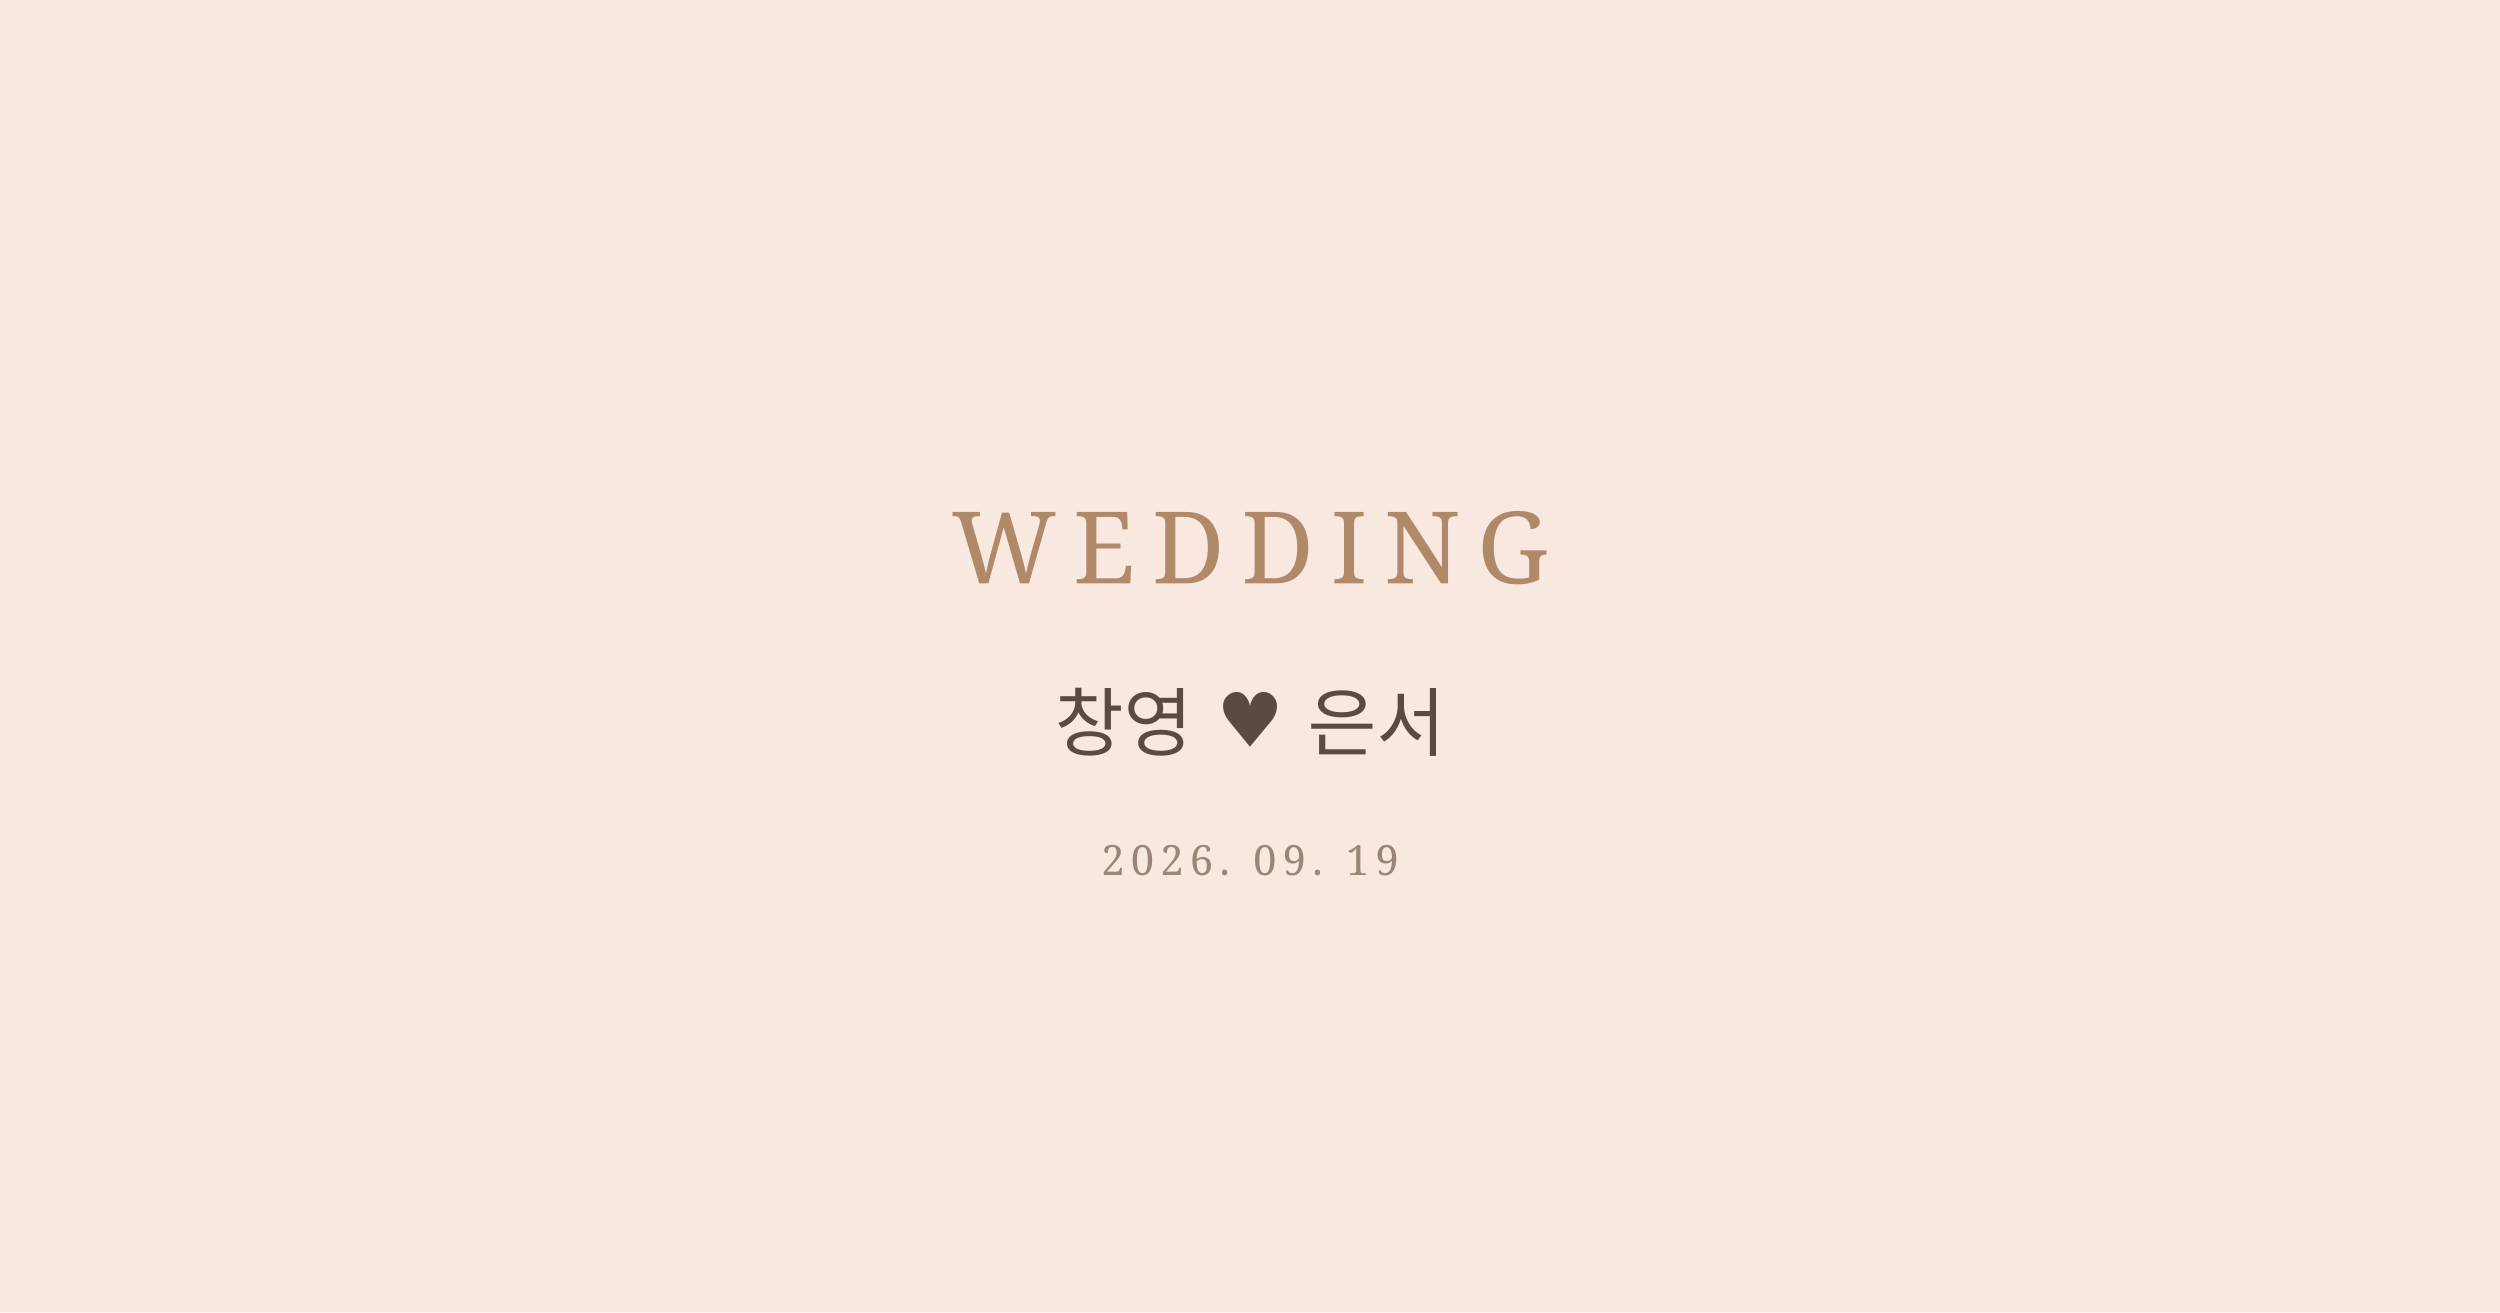
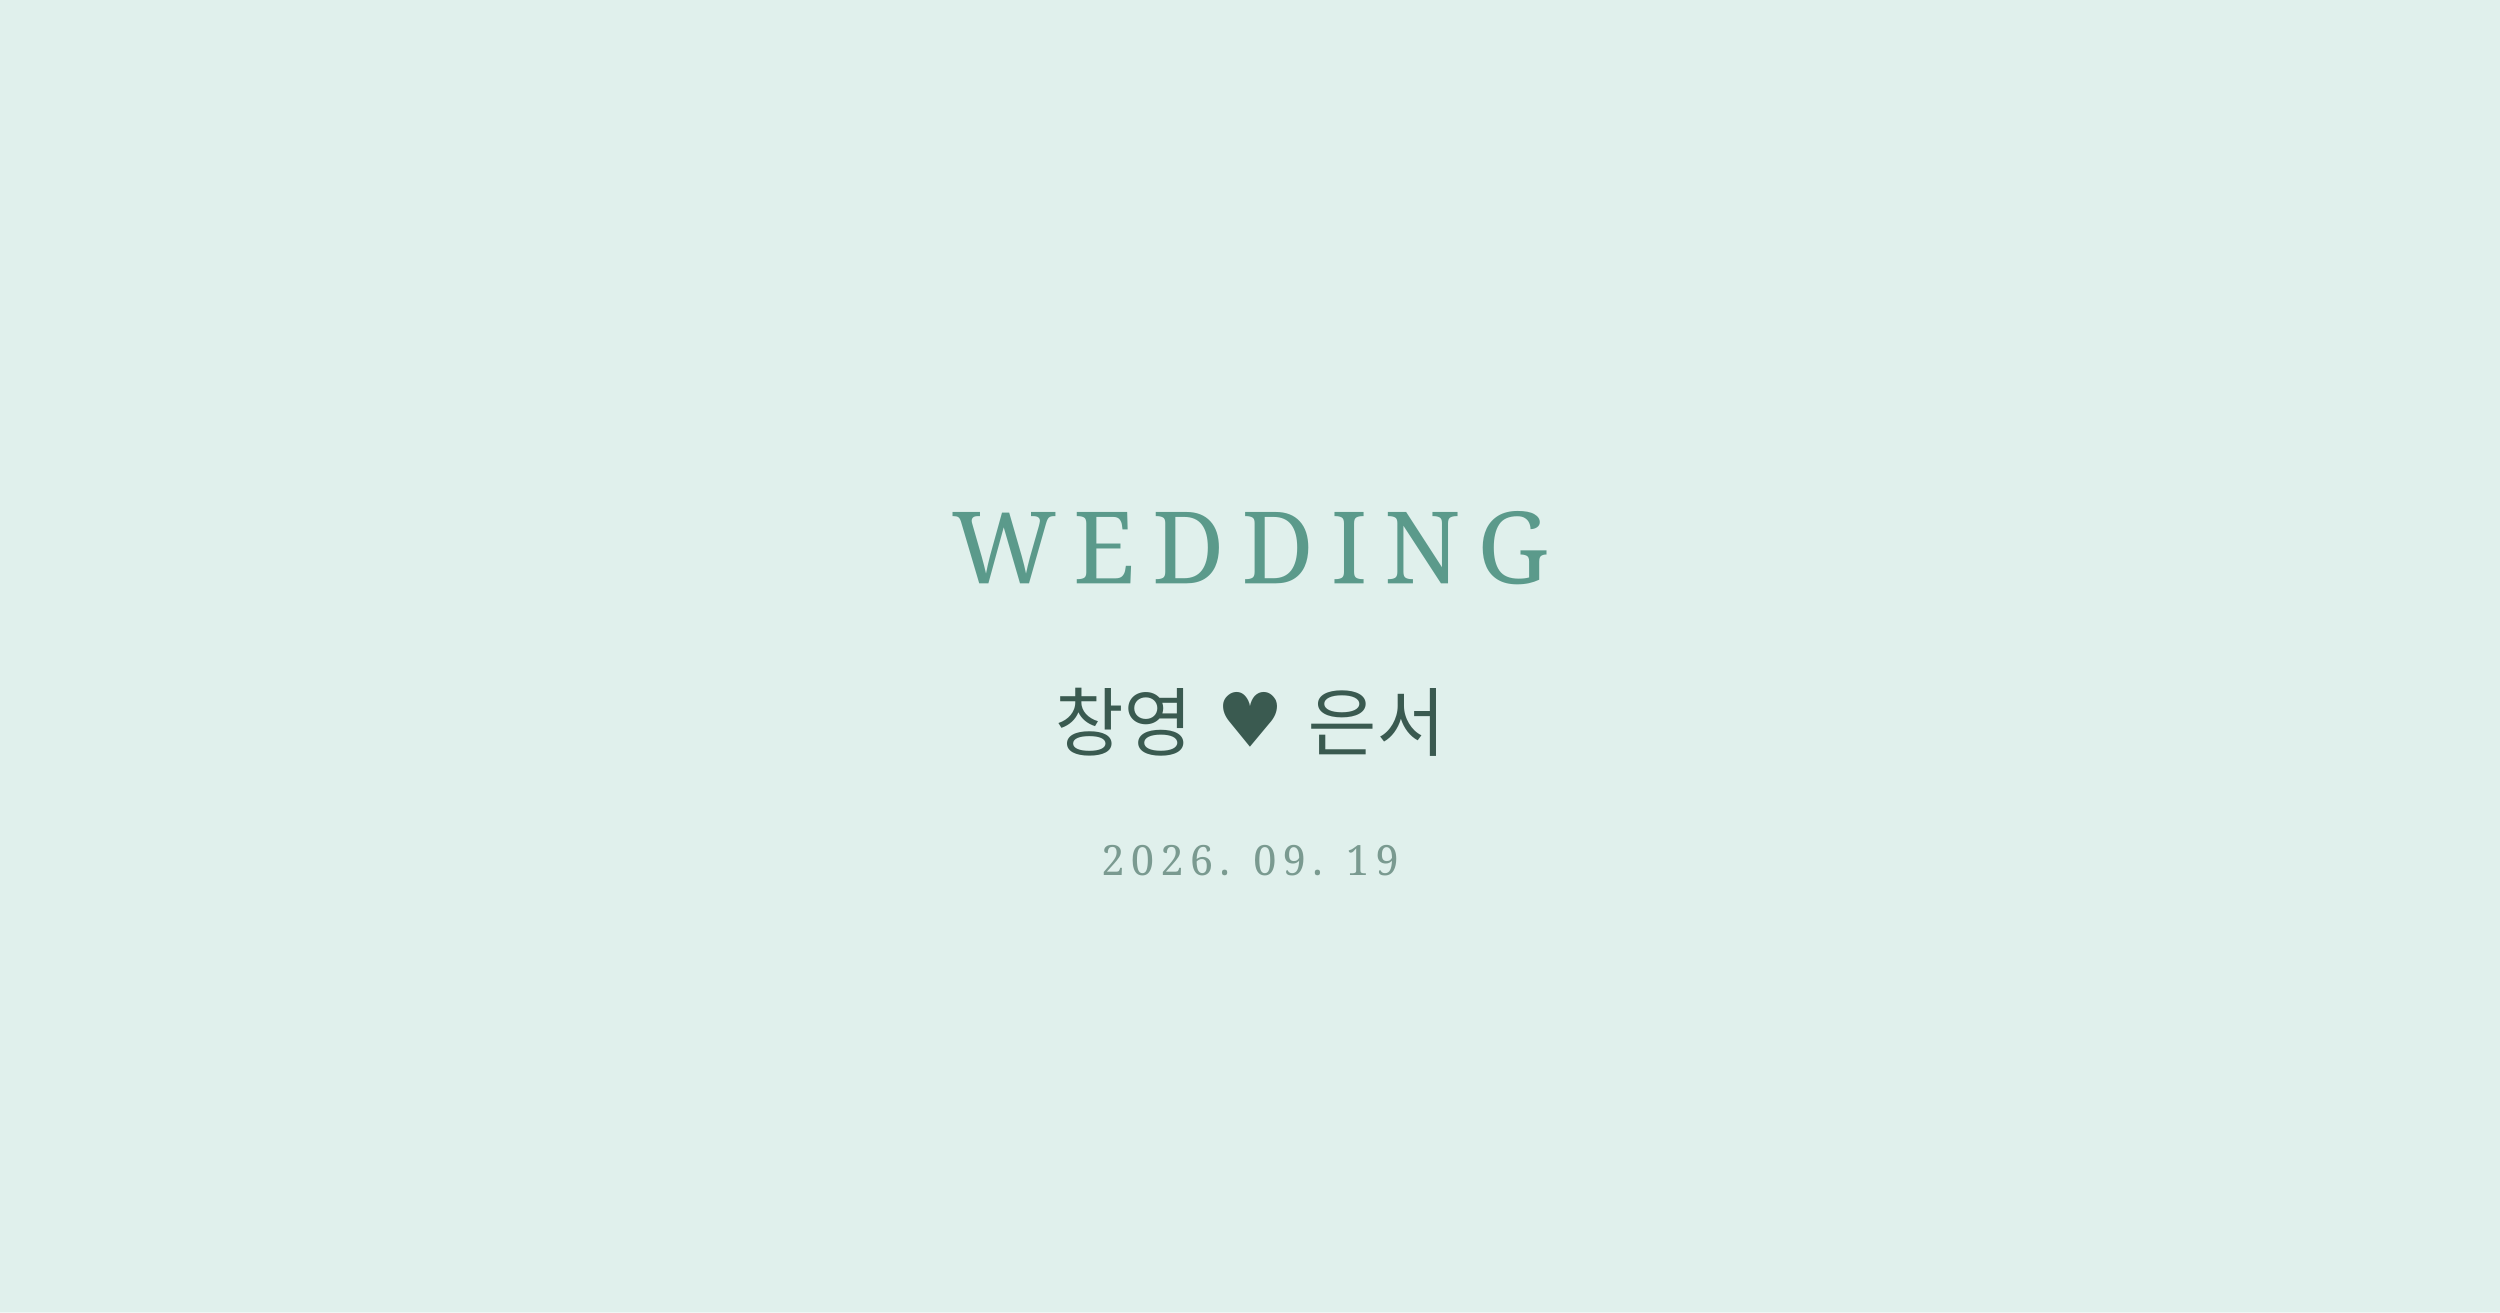
<svg xmlns="http://www.w3.org/2000/svg" width="1200" height="630" viewBox="0 0 1200 630">
-   <rect width="1200" height="630" fill="#f8e8e0" />
-   <text x="600" y="280" text-anchor="middle" font-family="serif" font-size="48" fill="#b08968" letter-spacing="8">WEDDING</text>
-   <text x="600" y="360" text-anchor="middle" font-family="serif" font-size="36" fill="#5a4a42">창영 ♥ 은서</text>
-   <text x="600" y="420" text-anchor="middle" font-family="serif" font-size="20" fill="#9a8578" letter-spacing="3">2026. 09. 19</text>
+   <rect width="1200" height="630" fill="#e0f0ec" />
+   <text x="600" y="280" text-anchor="middle" font-family="serif" font-size="48" fill="#5B9A8B" letter-spacing="8">WEDDING</text>
+   <text x="600" y="360" text-anchor="middle" font-family="serif" font-size="36" fill="#3A5A50">창영 ♥ 은서</text>
+   <text x="600" y="420" text-anchor="middle" font-family="serif" font-size="20" fill="#7A9A90" letter-spacing="3">2026. 09. 19</text>
</svg>
